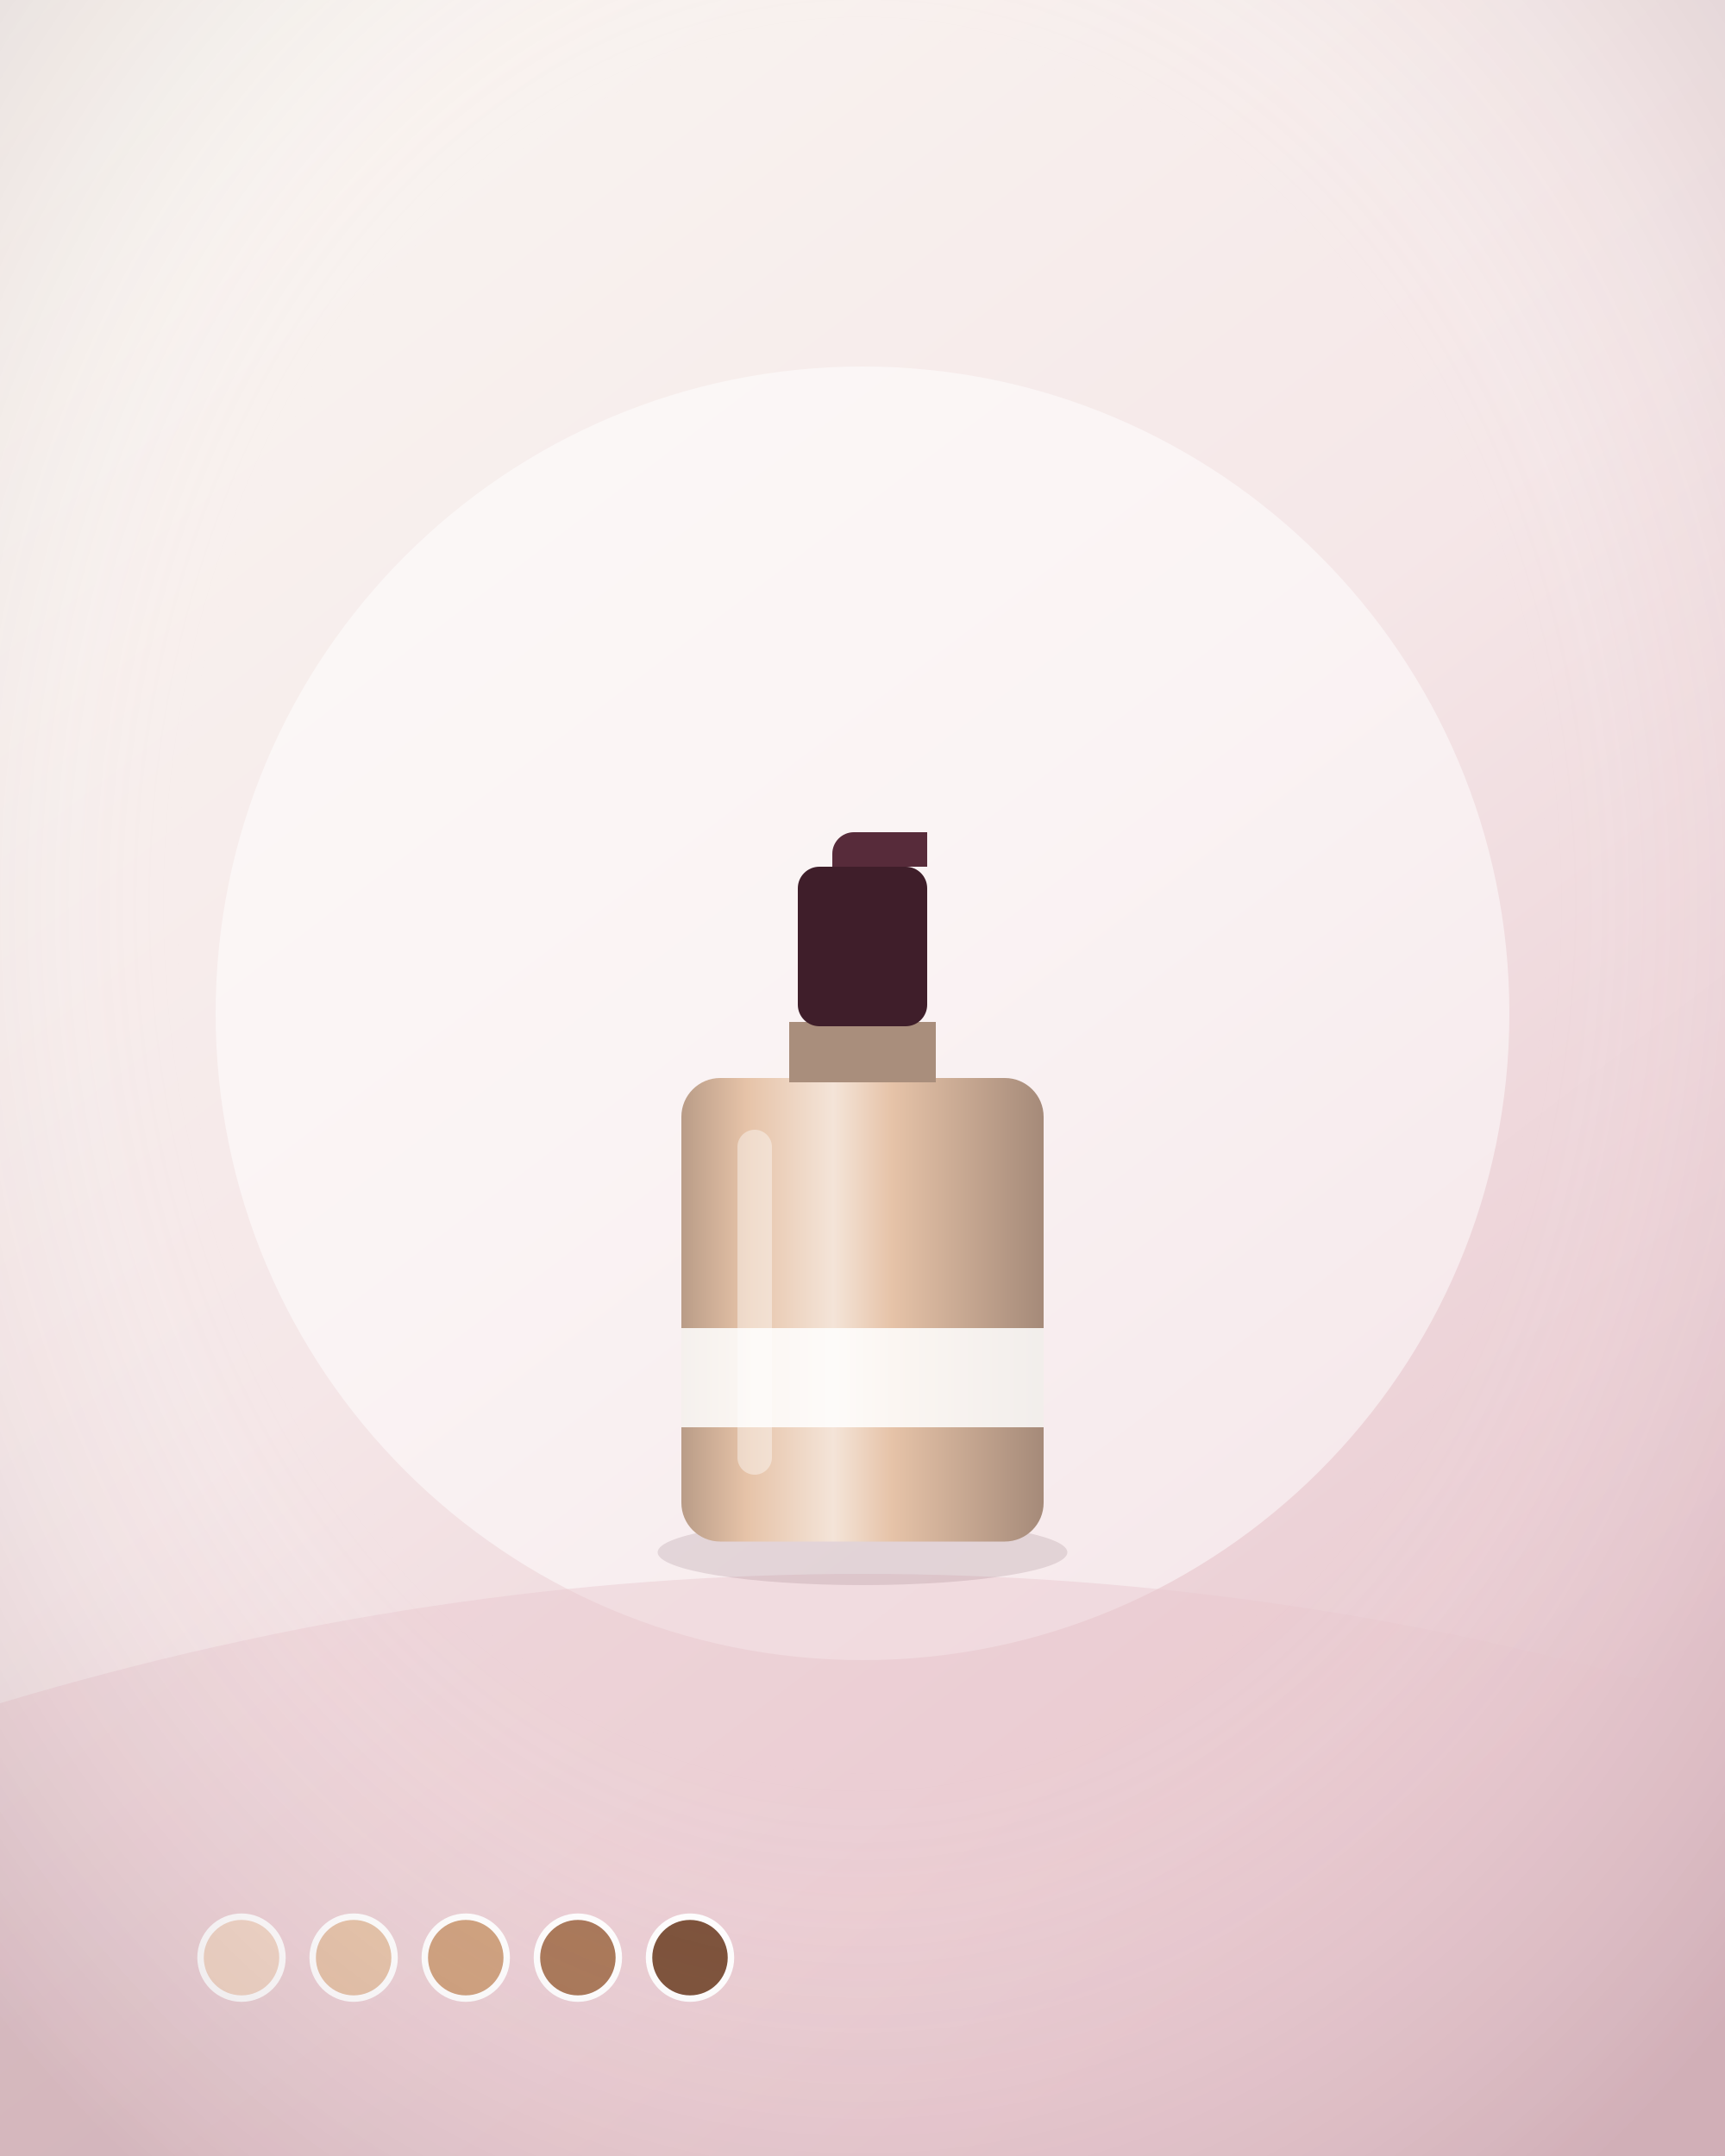
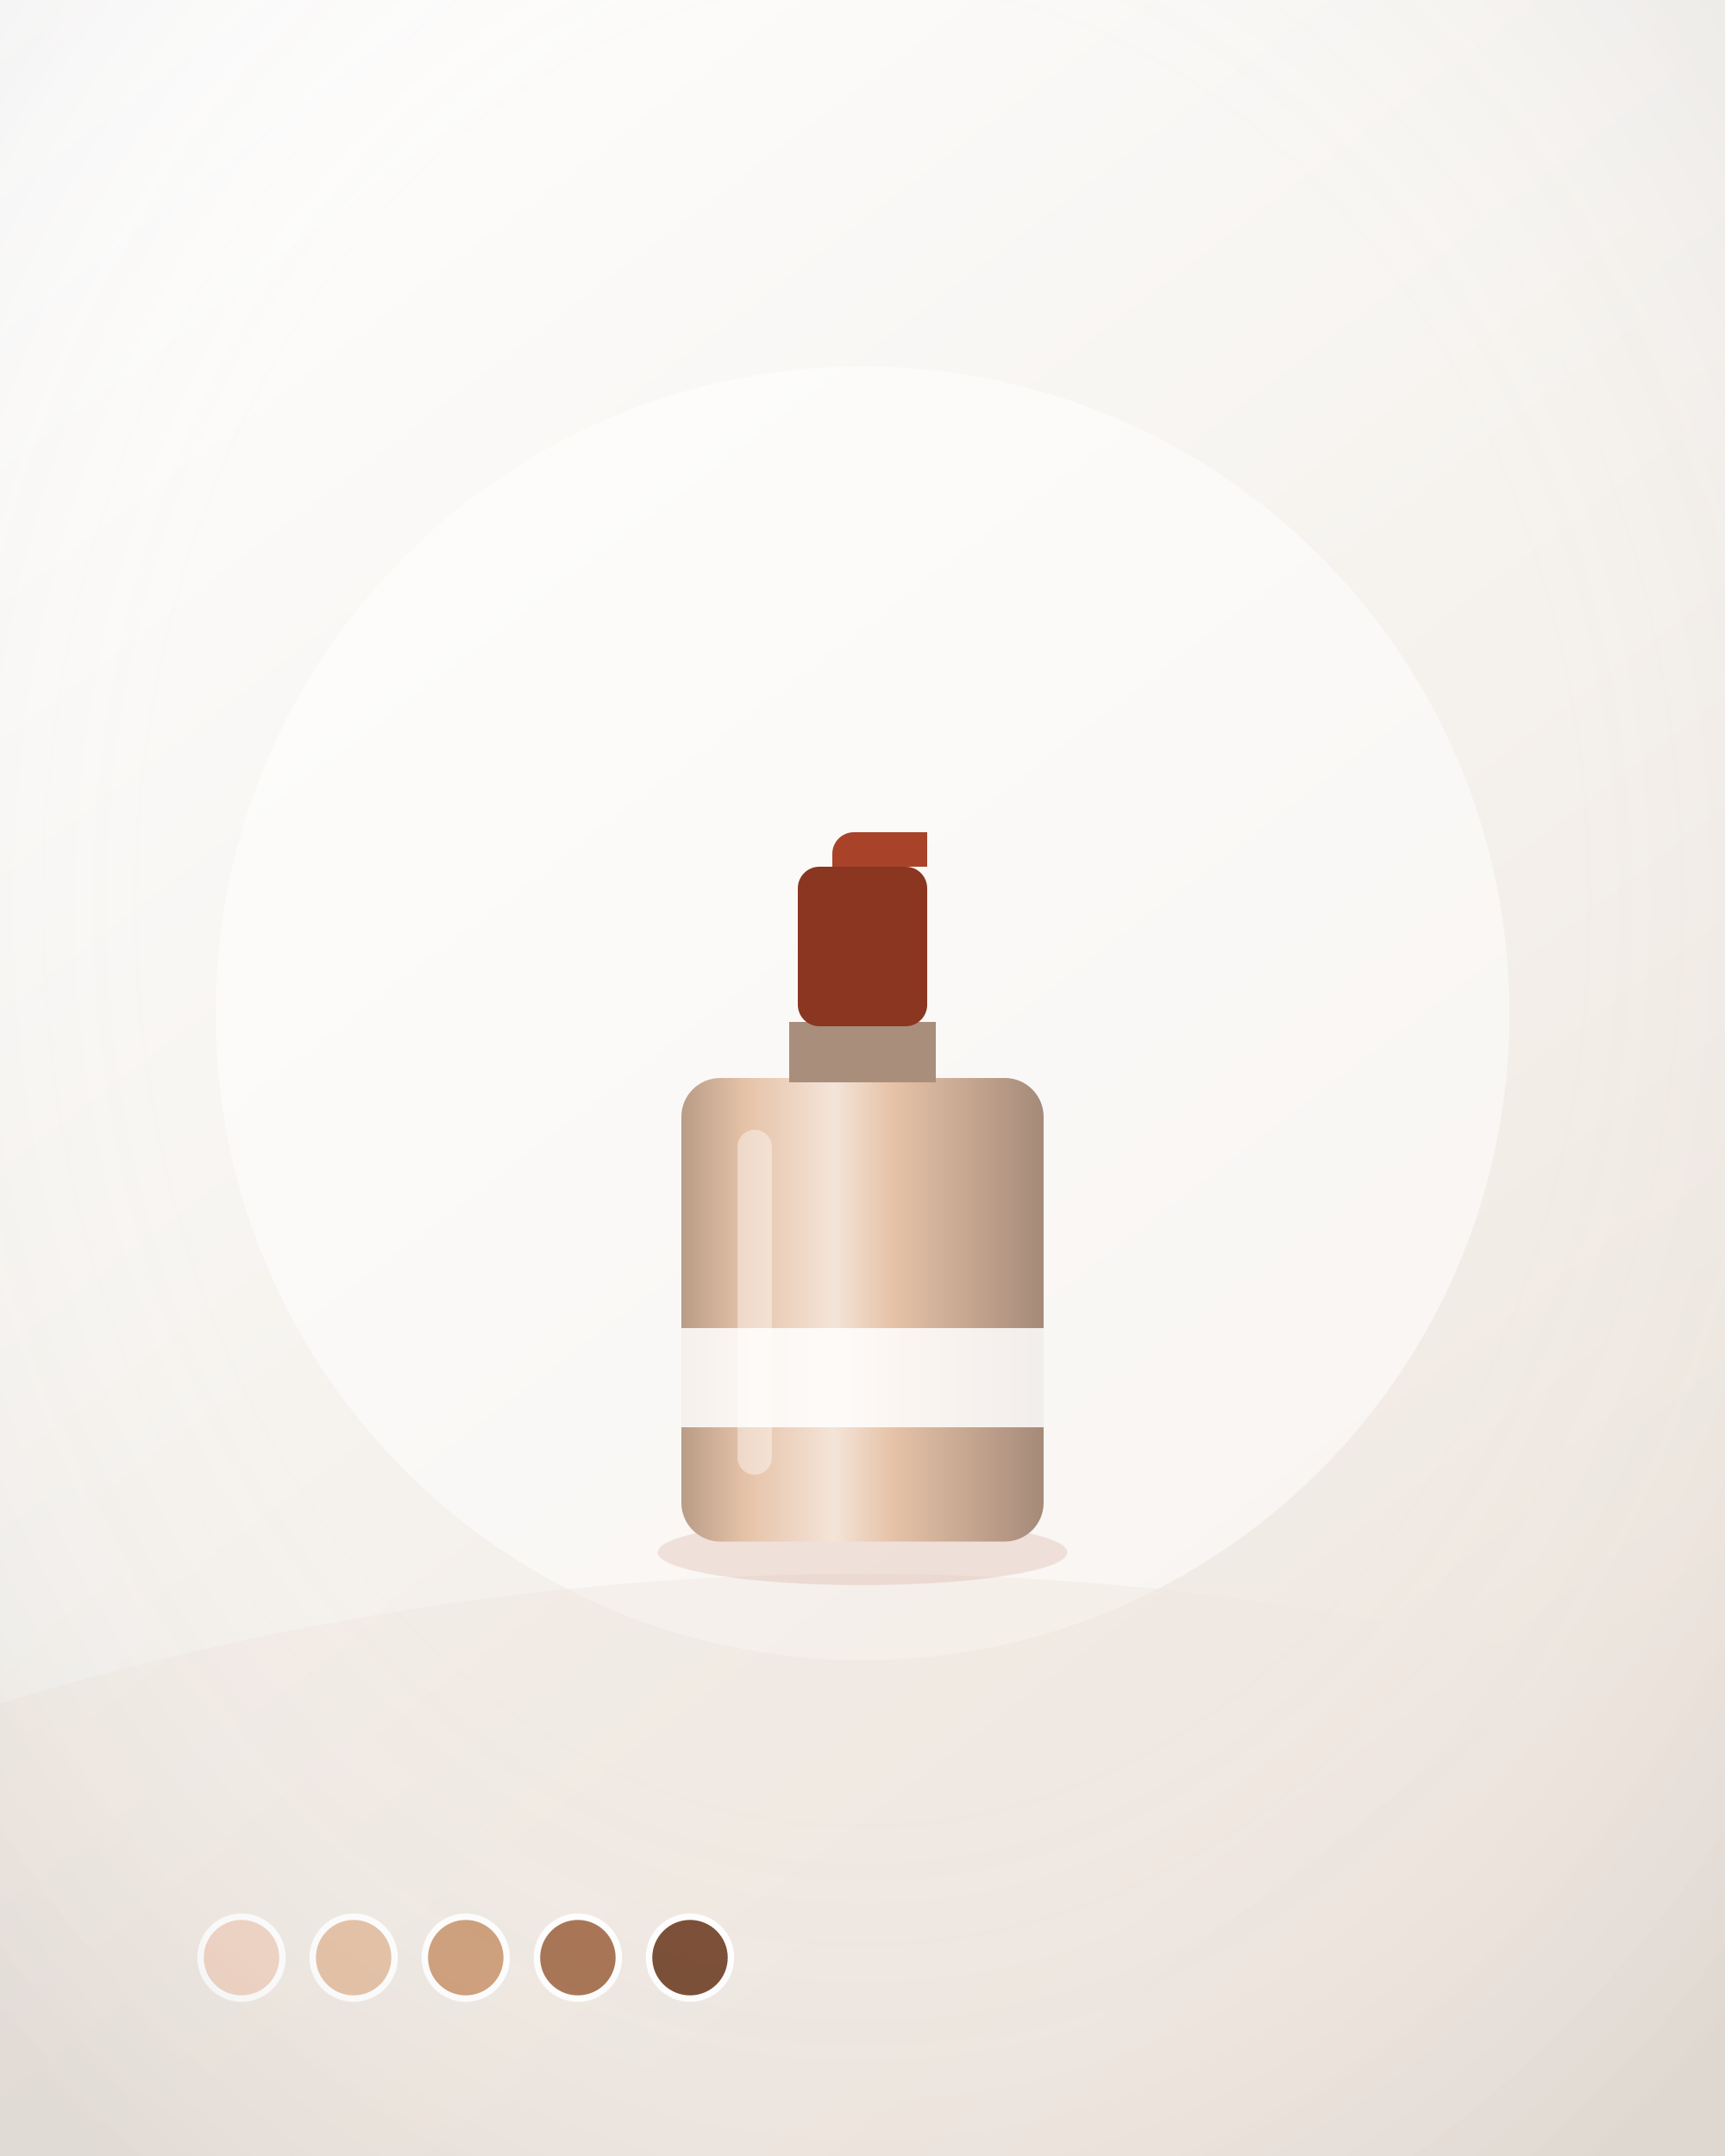
<svg xmlns="http://www.w3.org/2000/svg" viewBox="0 0 800 1000" width="800" height="1000" role="img">
  <defs>
    <linearGradient id="bg92" x1="0" y1="0" x2=".6" y2="1">
-       <stop offset="0" stop-color="#FAF7F2" />
-       <stop offset=".55" stop-color="#F5E7E8" />
-       <stop offset="1" stop-color="#E8C8CF" />
+       <stop offset="0" stop-color="#FFFFFF" />
+       <stop offset=".55" stop-color="#F6F3EF" />
+       <stop offset="1" stop-color="#EFE7E0" />
    </linearGradient>
    <radialGradient id="v93" cx=".5" cy=".42" r=".72">
      <stop offset=".55" stop-color="#fff" stop-opacity="0" />
-       <stop offset="1" stop-color="#572B3A" stop-opacity=".16" />
+       <stop offset="1" stop-color="#141110" stop-opacity=".07" />
    </radialGradient>
    <linearGradient id="g91" x1="0" y1="0" x2="1" y2="0">
      <stop offset="0" stop-color="#b99c87" />
      <stop offset=".18" stop-color="#E6C3A8" />
      <stop offset=".42" stop-color="#f4e4d8" />
      <stop offset=".58" stop-color="#E6C3A8" />
      <stop offset="1" stop-color="#a58a79" />
    </linearGradient>
  </defs>
  <rect width="800" height="1000" fill="url(#bg92)" />
  <circle cx="400" cy="470" r="300" fill="#fff" opacity=".5" />
-   <path d="M0 1000 L0 790 Q 400 670 800 790 L800 1000 Z" fill="#E8C8CF" opacity=".45" />
+   <path d="M0 1000 L0 790 Q 400 670 800 790 L800 1000 Z" fill="#EFE7E0" opacity=".45" />
  <g transform="translate(400,520) rotate(0) scale(1)">
-     <ellipse cx="0" cy="200" rx="95" ry="15.2" fill="#572B3A" opacity=".13" />
+     <ellipse cx="0" cy="200" rx="95" ry="15.2" fill="#A8432A" opacity=".13" />
    <rect x="-84" y="-20" width="168" height="215" rx="18" fill="url(#g91)" />
    <rect x="-58" y="4" width="16" height="160" rx="8" fill="#fff" opacity=".4" />
    <rect x="-34" y="-46" width="68" height="28" fill="#a98e7c" />
-     <rect x="-30" y="-118" width="60" height="74" rx="10" fill="#3F1E2A" />
-     <path d="M-30 -118 h60 v-16 h-34 a10 10 0 0 0 -10 10 v6 Z" fill="#572B3A" />
+     <rect x="-30" y="-118" width="60" height="74" rx="10" fill="#8A3621" />
+     <path d="M-30 -118 h60 v-16 h-34 a10 10 0 0 0 -10 10 v6 Z" fill="#A8432A" />
    <rect x="-84" y="96" width="168" height="46" fill="#fff" opacity=".85" />
  </g>
  <circle cx="112" cy="908" r="19" fill="#F1D6C6" stroke="#fff" stroke-width="3" />
  <circle cx="164" cy="908" r="19" fill="#E6C3A8" stroke="#fff" stroke-width="3" />
  <circle cx="216" cy="908" r="19" fill="#CFA07C" stroke="#fff" stroke-width="3" />
  <circle cx="268" cy="908" r="19" fill="#A87555" stroke="#fff" stroke-width="3" />
  <circle cx="320" cy="908" r="19" fill="#7A4E36" stroke="#fff" stroke-width="3" />
  <rect width="800" height="1000" fill="url(#v93)" />
</svg>
